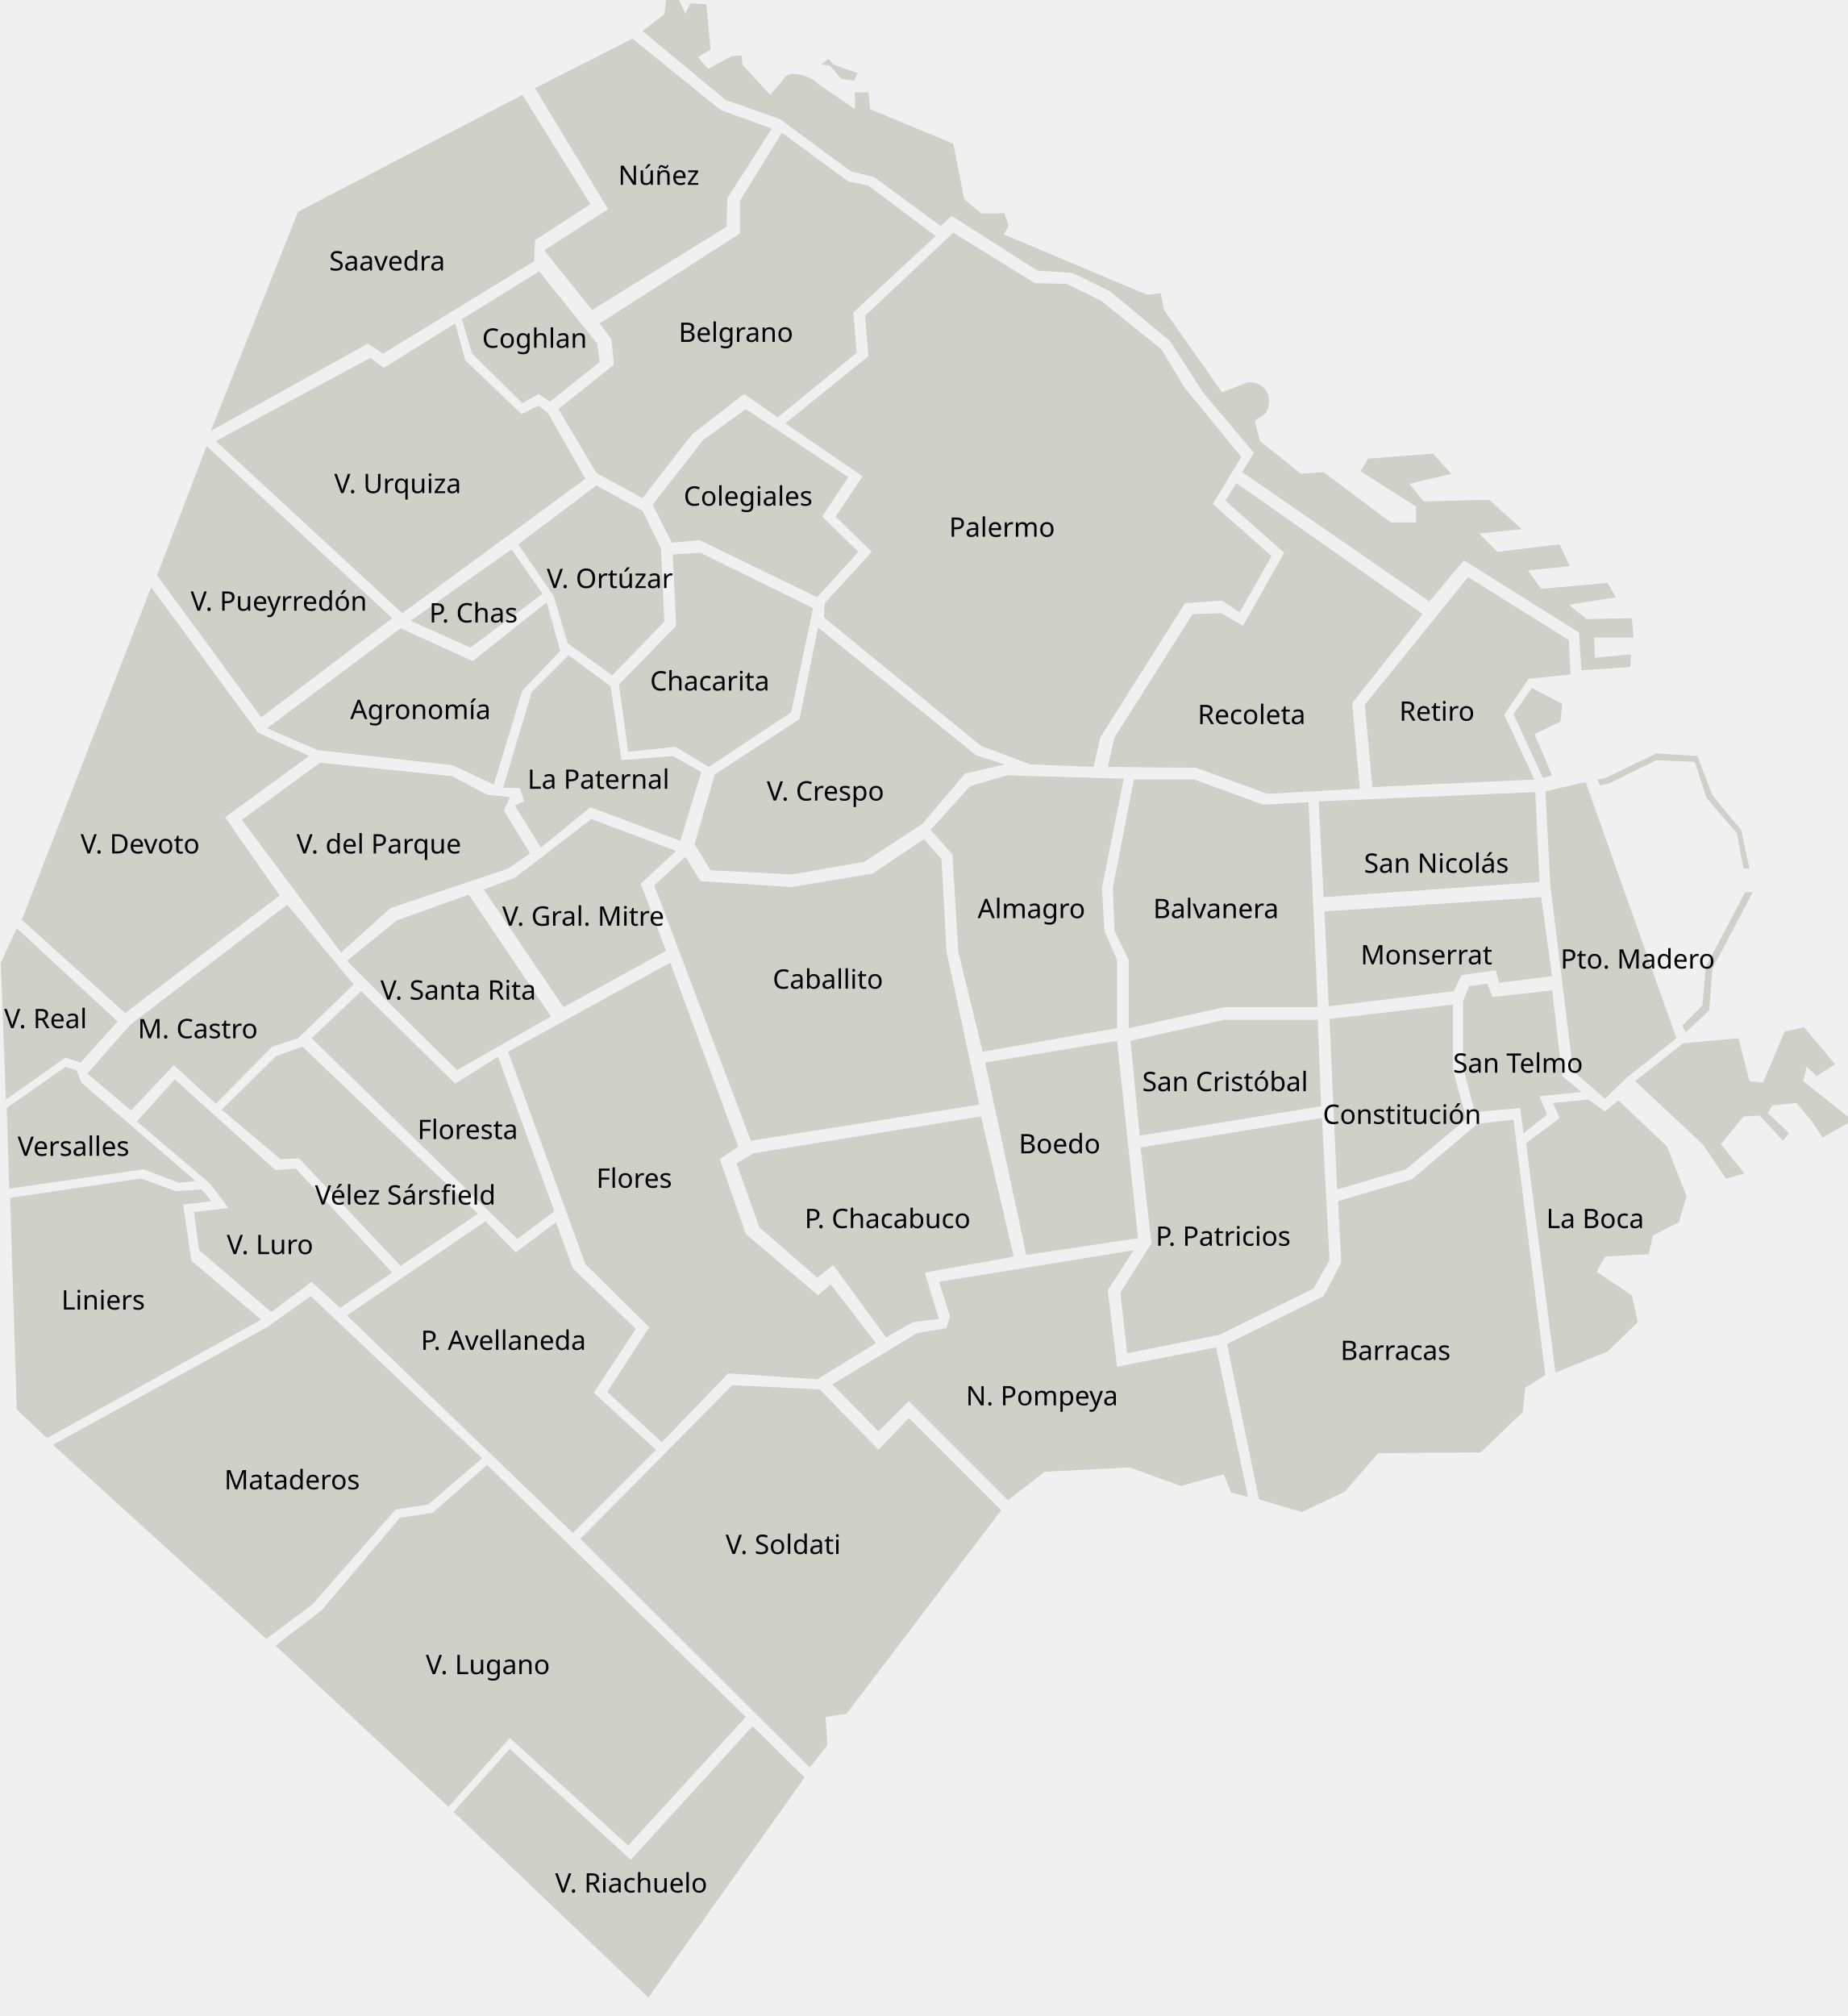
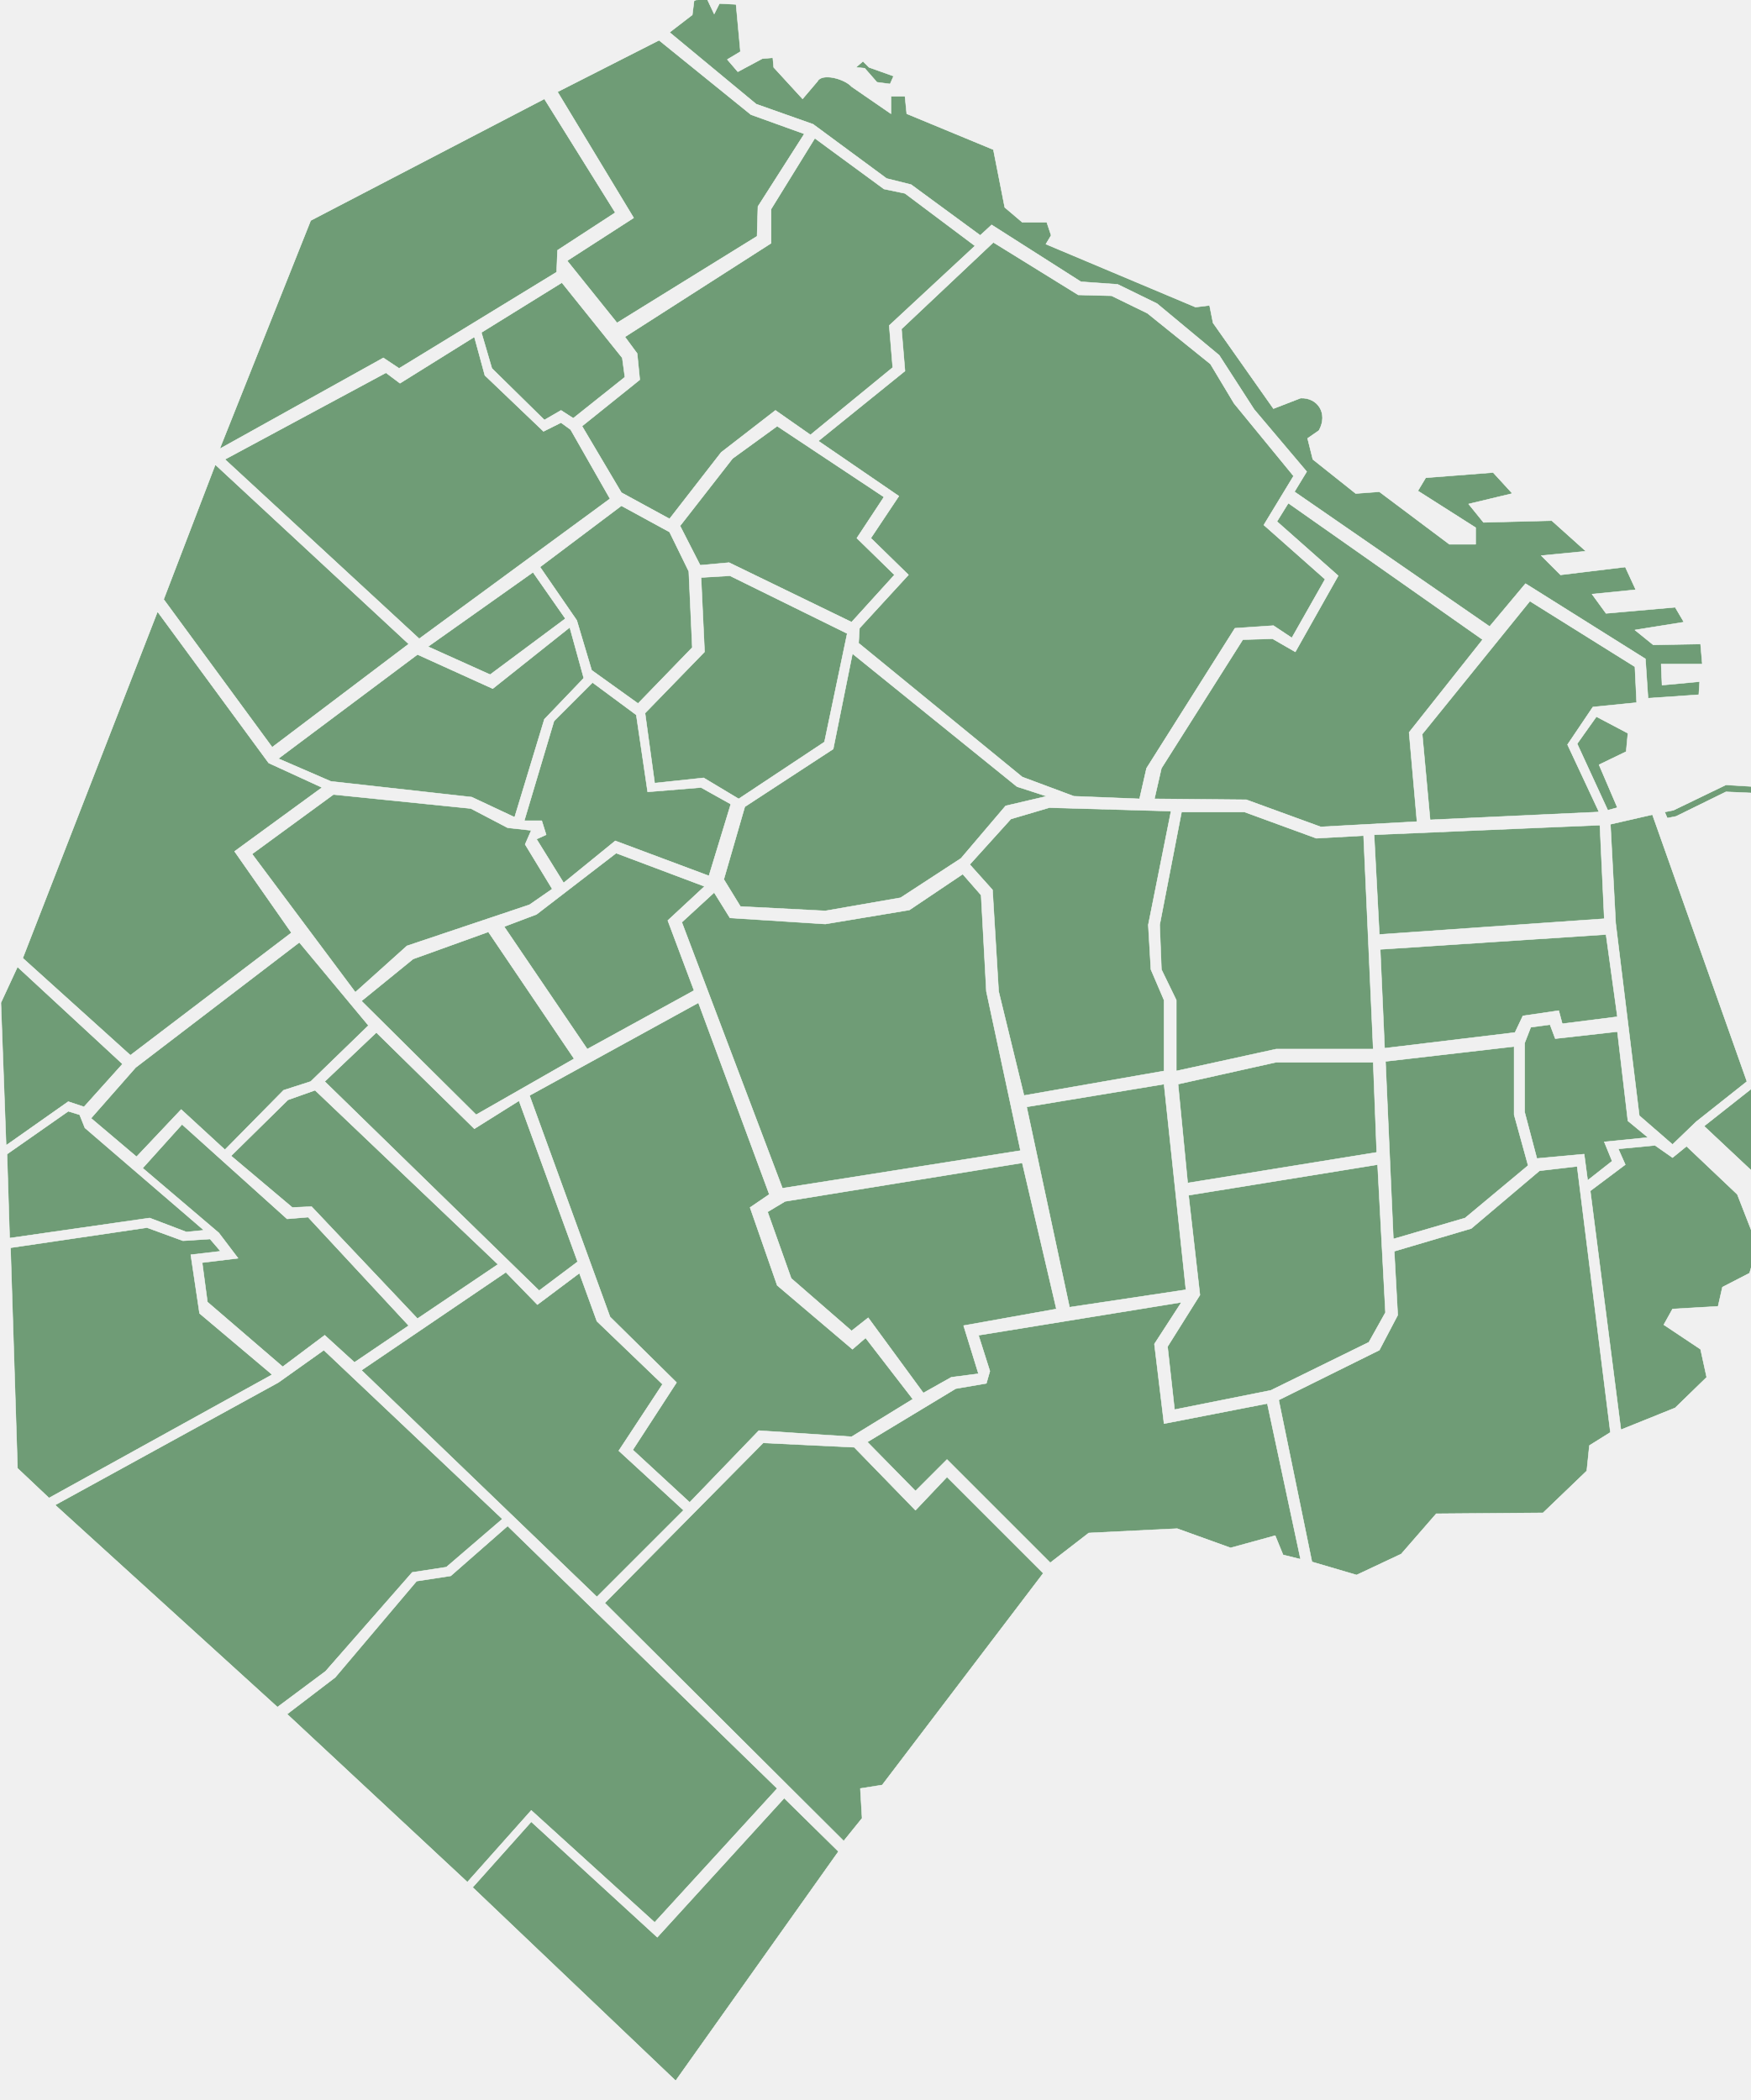
- <svg xmlns="http://www.w3.org/2000/svg" version="1.1" width="2200" height="2400">
-   <path d="m 540,2157 232,221 186,-262 -62,-61 -145,159 -144,-132 z m -212,-198 206,192 73,-82 141,128 140,-153 -308,-300 -65,57 -39,6 -93,110 z m -265,-239 254,231 55,-41 99,-113 39,-6 64,-55 -204,-193 -52,37 z m -51,-294 8,252 36,34 255,-141 -83,-70 -10,-67 34,-4 -12,-14 -31,2 -41,-15 z m -4,-107 3,96 160,-23 42,16 20,-2 -136,-117 -6,-15 -13,-4 z m -7,-173 6,163 71,-50 18,6 44,-49 -120,-111 z m 690,686 273,272 21,-26 -2,-34 25,-4 184,-242 -110,-110 -36,38 -70,-72 -104,-5 z m -278,-266 269,259 99,-99 -74,-68 50,-76 -75,-72 -20,-55 -48,36 -36,-37 z m -250,-231 87,74 22,29 -41,5 6,45 86,74 48,-36 34,31 62,-42 -115,-124 -24,2 -120,-108 z m 101,-14 70,59 22,-1 121,128 92,-62 -209,-199 -31,11 z m 107,-85 245,239 44,-33 -67,-184 -51,32 -112,-110 z m -267,42 52,44 51,-54 50,46 67,-68 31,-10 66,-64 -79,-95 -187,143 z M 26,1095 149,1206 333,1066 268,973 368,900 307,872 180,699 z m 579,157 92,253 76,75 -50,77 65,60 79,-82 106,7 70,-43 -54,-70 -15,13 -86,-73 -31,-89 22,-15 -81,-219 z m -192,-108 131,130 112,-64 -98,-145 -86,31 z m -125,-168 118,158 59,-53 140,-47 26,-18 -31,-51 7,-16 -27,-3 -42,-22 -157,-16 z m 30,-109 60,26 161,18 49,23 34,-112 45,-47 -16,-58 -88,70 -86,-39 z M 187,685 311,854 467,736 246,531 z m 302,54 71,32 86,-64 -37,-53 z M 257,525 479,730 697,570 l -45,-79 -11,-8 -20,10 -67,-64 -12,-44 -85,53 -16,-12 z m 293,-145 12,41 60,59 19,-11 14,9 59,-47 -3,-22 -69,-86 z m -299,133 187,-104 18,12 180,-110 1,-25 66,-43 -81,-130 -267,139 z m 325,546 95,140 122,-67 -30,-80 42,-39 -101,-38 -91,70 z m 23,-121 20,0 5,16 -11,5 31,50 59,-48 107,40 25,-82 -34,-19 -61,5 -13,-88 -50,-37 -44,44 z m 18,-290 42,61 17,57 53,38 62,-64 -4,-87 -22,-45 -55,-30 z m 374,1000 55,56 36,-36 118,118 44,-34 101,-5 61,22 51,-14 9,22 20,5 -38,-178 -118,23 -11,-91 30.917,-47.68 L 1118,1526 l 13,41 -4,14 -35,6 z m -114,-263 27,76 69,60 19,-15 63,86 32,-18 31,-4 -17,-55 106,-19 -39,-167 -271,44 z m -98,-331 115,304 272,-43 -39,-182 -6,-110 -21,-24 -61,41 -96,16 -109,-7 -18,-29 z m 48,-49 19,31 97,5 86,-15 69,-45 51,-60 47,-11 -34,-11 -188,-152 -22,109 -101,66 z m -90,-190 11,80 56,-6 40,24 98,-65 26,-124 -134,-66 -33,2 4,85 z m 40,-214 23,45 33,-3 140,68 49,-54 -43,-42 31,-47 -122,-81 -51,37 z m -112,-114 45,76 55,30 59,-76 62,-48 40,28 94,-77 -4,-48 98,-91 -80,-60 -24,-5 -79,-58 -50,81 0,39 -167,107 14,19 3,30 z m -28,-382 87,144 -76,49 57,71 160,-99 1,-34 53,-83 -61,-22 -105,-85 z m 536,1160 49,229 133,-20 -25,-235 z m -65,-277 26,29 7,116 29,119 160,-28 0,-81 -15,-35 -3,-51 26,-130 -139,-4 -44,13 z m -173,-484 92,63 -32,48 43,42 -56,61 -1,17 187,153 59,22 75,3 8,-35 101,-160 44,-3 21,14 38,-67 -70,-62 34,-56 -68,-83 -27,-45 -72,-58 -41,-20 -38,-1 -97,-60 -105,99 4,48 z m 526,1096 38,185 51,15 51,-24 40,-46 122,-1 50,-48 3,-29 24,-15 -38,-304 -43,5 -78,66 -88,26 4,73 -21,40 z m -127,-61 8,72 110,-22 112,-55 19,-34 -9,-169 -216,35 13,114 z m 12,-300 11,113 216,-35 -4,-103 -111,0 z m -21,-182 2,51 17,35 0,81 114,-25 111,0 -11,-244 -54,3 -82,-30 -72,0 z m -6,-144 105,1 85,31 110,-6 -9,-102 84,-106 -222,-156 -13,21 70,62 -49,87 -26,-15 -34,1 -93,147 z m 264,300 9,203 82,-24 72,-60 -16,-58 0,-78 z m 159,-21 0,79 14,53 54,-5 4,30 28,-22 -9,-22 50,-5 -23,-19 -12,-102 -71,8 -6,-16 -22,3 z m -160,6 149,-18 9,-19 41,-6 4,15 63,-8 -13,-94 -258,17 z m -12,-244 6,114 257,-18 -5,-107 z m 55,-115 9,98 193,-9 -36,-77 29,-43 50,-5 -2,-41 -120,-75 z m 232,492 -40,30 35,273 62,-25 36,-35 -7,-32 -42,-28 10,-18 52,-3 5,-22 31,-16 9,-31 -23,-59 -58,-55 -16,13 -20,-14 -42,4 z m 31,-400 -48,11 6,113 27,220 38,33 27,-26 58,-46 z m -64,-112 -22,31 35,76 11,-3 -21,-49 31,-15 2,-21 z m 148,78 -60,29 -10,2 3,7 10,-2 57,-28 46,2 14,43 36,42 8,42 7,0 -10,-46 -34,-41 -18,-47 z m 106,165 -47,89 -4,46 -24,24 4,8 28,-26 4,-50 48,-91 z m 70,161 -23,5 -26,61 -16,-2 -13,-51 -66,6 -57,45 81,76 27,40 22,-6 -28,-35 27,-33 19,-1 28,30 7,-9 -25,-24 5,-9 29,-3 19,23 12,18 36,-20 -59,-47 4,-17 12,11 22,-14 z M 793,1 l -2,16 -26,20 99,82 65,23 84,62 28,7 79,58 c 0,0 13,-12 13,-12 l 102,65 42,3 45,22 71,59 40,62 60,71 -14,23 223,154 41,-49 137,86 3,45 58,-4 1,-15 -43,4 -1,-24 47,0 -2,-23 -54,1 -21,-17 56,-9 -10,-17 -79,7 -16,-22 50,-5 -12,-26 -74,9 -22,-22 51,-5 -39,-35 -78,2 -17,-21 50,-12 -22,-24 -77,6 -9,15 66,42 0,19 -30,0 -80,-60 -27,2 -49,-39 -6,-24 13,-9 c 11,-20 -2,-38 -21,-37 l -31,12 -69,-98 -4,-20 -16,2 -171,-72 6,-10 -5,-15 -28,0 -20,-17 -13,-66 -99,-41 -2,-20 -16,0 0,20 -45,-31 c -8,-9 -34,-16 -39,-6 l -17,20 -33,-36 -1,-11 -12,1 -28,15 -12,-14 15,-9 -5,-54 -19,-1 -6,12 -8,-17 -13,1 z m 193,69 -8,7 10,1 14,16 15,2 4,-9 -28,-10 z" style="fill:#aeb19e;fill-opacity:0.5" />
-   <text style="font-size:32px;font-family:Sans">
-     <tspan x="417" y="856">Agronomía</tspan>
-     <tspan x="1164" y="1093">Almagro</tspan>
-     <tspan x="1373" y="1093">Balvanera</tspan>
-     <tspan x="1596" y="1619">Barracas</tspan>
-     <tspan x="808" y="407">Belgrano</tspan>
-     <tspan x="1213" y="1373">Boedo</tspan>
-     <tspan x="920" y="1177">Caballito</tspan>
-     <tspan x="774" y="822">Chacarita</tspan>
-     <tspan x="574" y="414">Coghlan</tspan>
-     <tspan x="814" y="602">Colegiales</tspan>
-     <tspan x="1575" y="1338">Constitución</tspan>
-     <tspan x="710" y="1414">Flores</tspan>
-     <tspan x="497" y="1356">Floresta</tspan>
-     <tspan x="1841" y="1462">La Boca</tspan>
-     <tspan x="628" y="939">La Paternal</tspan>
-     <tspan x="73" y="1559">Liniers</tspan>
-     <tspan x="267" y="1773">Mataderos</tspan>
-     <tspan x="164" y="1236">M. Castro</tspan>
-     <tspan x="1620" y="1148">Monserrat</tspan>
-     <tspan x="1150" y="1673">N. Pompeya</tspan>
-     <tspan x="736" y="220">Núñez</tspan>
-     <tspan x="1130" y="639">Palermo</tspan>
-     <tspan x="501" y="1607">P. Avellaneda</tspan>
-     <tspan x="958" y="1462">P. Chacabuco</tspan>
-     <tspan x="511" y="741">P. Chas</tspan>
-     <tspan x="1376" y="1483">P. Patricios</tspan>
-     <tspan x="1858" y="1153">Pto. Madero</tspan>
-     <tspan x="1426" y="862">Recoleta</tspan>
-     <tspan x="1666" y="858">Retiro</tspan>
-     <tspan x="392" y="322">Saavedra</tspan>
-     <tspan x="1360" y="1299">San Cristóbal</tspan>
-     <tspan x="1624" y="1039">San Nicolás</tspan>
-     <tspan x="1730" y="1277">San Telmo</tspan>
-     <tspan x="375" y="1434">Vélez Sársfield</tspan>
-     <tspan x="21" y="1376">Versalles</tspan>
-     <tspan x="913" y="953">V. Crespo</tspan>
-     <tspan x="353" y="1016">V. del Parque</tspan>
-     <tspan x="96" y="1016">V. Devoto</tspan>
-     <tspan x="598" y="1102">V. Gral. Mitre</tspan>
-     <tspan x="507" y="1993">V. Lugano</tspan>
-     <tspan x="270" y="1493">V. Luro</tspan>
-     <tspan x="651" y="700">V. Ortúzar</tspan>
-     <tspan x="227" y="727">V. Pueyrredón</tspan>
-     <tspan x="5" y="1224">V. Real</tspan>
-     <tspan x="661" y="2253">V. Riachuelo</tspan>
-     <tspan x="453" y="1190">V. Santa Rita</tspan>
-     <tspan x="864" y="1850">V. Soldati</tspan>
-     <tspan x="398" y="587">V. Urquiza</tspan>
-   </text>
+ <svg xmlns="http://www.w3.org/2000/svg" stroke="#ffffff" stroke-linecap="round" stroke-linejoin="round" stroke-width=".5" version="1.1" width="2000" height="2400">
+   <path d="m 540,2157 232,221 186,-262 -62,-61 -145,159 -144,-132 z m -212,-198 206,192 73,-82 141,128 140,-153 -308,-300 -65,57 -39,6 -93,110 z m -265,-239 254,231 55,-41 99,-113 39,-6 64,-55 -204,-193 -52,37 z m -51,-294 8,252 36,34 255,-141 -83,-70 -10,-67 34,-4 -12,-14 -31,2 -41,-15 z m -4,-107 3,96 160,-23 42,16 20,-2 -136,-117 -6,-15 -13,-4 z m -7,-173 6,163 71,-50 18,6 44,-49 -120,-111 z m 690,686 273,272 21,-26 -2,-34 25,-4 184,-242 -110,-110 -36,38 -70,-72 -104,-5 z m -278,-266 269,259 99,-99 -74,-68 50,-76 -75,-72 -20,-55 -48,36 -36,-37 z m -250,-231 87,74 22,29 -41,5 6,45 86,74 48,-36 34,31 62,-42 -115,-124 -24,2 -120,-108 z m 101,-14 70,59 22,-1 121,128 92,-62 -209,-199 -31,11 z m 107,-85 245,239 44,-33 -67,-184 -51,32 -112,-110 z m -267,42 52,44 51,-54 50,46 67,-68 31,-10 66,-64 -79,-95 -187,143 z M 26,1095 149,1206 333,1066 268,973 368,900 307,872 180,699 z m 579,157 92,253 76,75 -50,77 65,60 79,-82 106,7 70,-43 -54,-70 -15,13 -86,-73 -31,-89 22,-15 -81,-219 z m -192,-108 131,130 112,-64 -98,-145 -86,31 z m -125,-168 118,158 59,-53 140,-47 26,-18 -31,-51 7,-16 -27,-3 -42,-22 -157,-16 z m 30,-109 60,26 161,18 49,23 34,-112 45,-47 -16,-58 -88,70 -86,-39 z M 187,685 311,854 467,736 246,531 z m 302,54 71,32 86,-64 -37,-53 z M 257,525 479,730 697,570 l -45,-79 -11,-8 -20,10 -67,-64 -12,-44 -85,53 -16,-12 z m 293,-145 12,41 60,59 19,-11 14,9 59,-47 -3,-22 -69,-86 z m -299,133 187,-104 18,12 180,-110 1,-25 66,-43 -81,-130 -267,139 z m 325,546 95,140 122,-67 -30,-80 42,-39 -101,-38 -91,70 z m 23,-121 20,0 5,16 -11,5 31,50 59,-48 107,40 25,-82 -34,-19 -61,5 -13,-88 -50,-37 -44,44 z m 18,-290 42,61 17,57 53,38 62,-64 -4,-87 -22,-45 -55,-30 z m 374,1000 55,56 36,-36 118,118 44,-34 101,-5 61,22 51,-14 9,22 20,5 -38,-178 -118,23 -11,-91 30.917,-47.68 L 1118,1526 l 13,41 -4,14 -35,6 z m -114,-263 27,76 69,60 19,-15 63,86 32,-18 31,-4 -17,-55 106,-19 -39,-167 -271,44 z m -98,-331 115,304 272,-43 -39,-182 -6,-110 -21,-24 -61,41 -96,16 -109,-7 -18,-29 z m 48,-49 19,31 97,5 86,-15 69,-45 51,-60 47,-11 -34,-11 -188,-152 -22,109 -101,66 z m -90,-190 11,80 56,-6 40,24 98,-65 26,-124 -134,-66 -33,2 4,85 z m 40,-214 23,45 33,-3 140,68 49,-54 -43,-42 31,-47 -122,-81 -51,37 z m -112,-114 45,76 55,30 59,-76 62,-48 40,28 94,-77 -4,-48 98,-91 -80,-60 -24,-5 -79,-58 -50,81 0,39 -167,107 14,19 3,30 z m -28,-382 87,144 -76,49 57,71 160,-99 1,-34 53,-83 -61,-22 -105,-85 z m 536,1160 49,229 133,-20 -25,-235 z m -65,-277 26,29 7,116 29,119 160,-28 0,-81 -15,-35 -3,-51 26,-130 -139,-4 -44,13 z m -173,-484 92,63 -32,48 43,42 -56,61 -1,17 187,153 59,22 75,3 8,-35 101,-160 44,-3 21,14 38,-67 -70,-62 34,-56 -68,-83 -27,-45 -72,-58 -41,-20 -38,-1 -97,-60 -105,99 4,48 z m 526,1096 38,185 51,15 51,-24 40,-46 122,-1 50,-48 3,-29 24,-15 -38,-304 -43,5 -78,66 -88,26 4,73 -21,40 z m -127,-61 8,72 110,-22 112,-55 19,-34 -9,-169 -216,35 13,114 z m 12,-300 11,113 216,-35 -4,-103 -111,0 z m -21,-182 2,51 17,35 0,81 114,-25 111,0 -11,-244 -54,3 -82,-30 -72,0 z m -6,-144 105,1 85,31 110,-6 -9,-102 84,-106 -222,-156 -13,21 70,62 -49,87 -26,-15 -34,1 -93,147 z m 264,300 9,203 82,-24 72,-60 -16,-58 0,-78 z m 159,-21 0,79 14,53 54,-5 4,30 28,-22 -9,-22 50,-5 -23,-19 -12,-102 -71,8 -6,-16 -22,3 z m -160,6 149,-18 9,-19 41,-6 4,15 63,-8 -13,-94 -258,17 z m -12,-244 6,114 257,-18 -5,-107 z m 55,-115 9,98 193,-9 -36,-77 29,-43 50,-5 -2,-41 -120,-75 z m 232,492 -40,30 35,273 62,-25 36,-35 -7,-32 -42,-28 10,-18 52,-3 5,-22 31,-16 9,-31 -23,-59 -58,-55 -16,13 -20,-14 -42,4 z m 31,-400 -48,11 6,113 27,220 38,33 27,-26 58,-46 z m -64,-112 -22,31 35,76 11,-3 -21,-49 31,-15 2,-21 z m 148,78 -60,29 -10,2 3,7 10,-2 57,-28 46,2 14,43 36,42 8,42 7,0 -10,-46 -34,-41 -18,-47 z m 106,165 -47,89 -4,46 -24,24 4,8 28,-26 4,-50 48,-91 z m 70,161 -23,5 -26,61 -16,-2 -13,-51 -66,6 -57,45 81,76 27,40 22,-6 -28,-35 27,-33 19,-1 28,30 7,-9 -25,-24 5,-9 29,-3 19,23 12,18 36,-20 -59,-47 4,-17 12,11 22,-14 z M 793,1 l -2,16 -26,20 99,82 65,23 84,62 28,7 79,58 c 0,0 13,-12 13,-12 l 102,65 42,3 45,22 71,59 40,62 60,71 -14,23 223,154 41,-49 137,86 3,45 58,-4 1,-15 -43,4 -1,-24 47,0 -2,-23 -54,1 -21,-17 56,-9 -10,-17 -79,7 -16,-22 50,-5 -12,-26 -74,9 -22,-22 51,-5 -39,-35 -78,2 -17,-21 50,-12 -22,-24 -77,6 -9,15 66,42 0,19 -30,0 -80,-60 -27,2 -49,-39 -6,-24 13,-9 c 11,-20 -2,-38 -21,-37 l -31,12 -69,-98 -4,-20 -16,2 -171,-72 6,-10 -5,-15 -28,0 -20,-17 -13,-66 -99,-41 -2,-20 -16,0 0,20 -45,-31 c -8,-9 -34,-16 -39,-6 l -17,20 -33,-36 -1,-11 -12,1 -28,15 -12,-14 15,-9 -5,-54 -19,-1 -6,12 -8,-17 -13,1 z m 193,69 -8,7 10,1 14,16 15,2 4,-9 -28,-10 z" style="fill:#6f9c76;fill-opacity:1" />
</svg>
